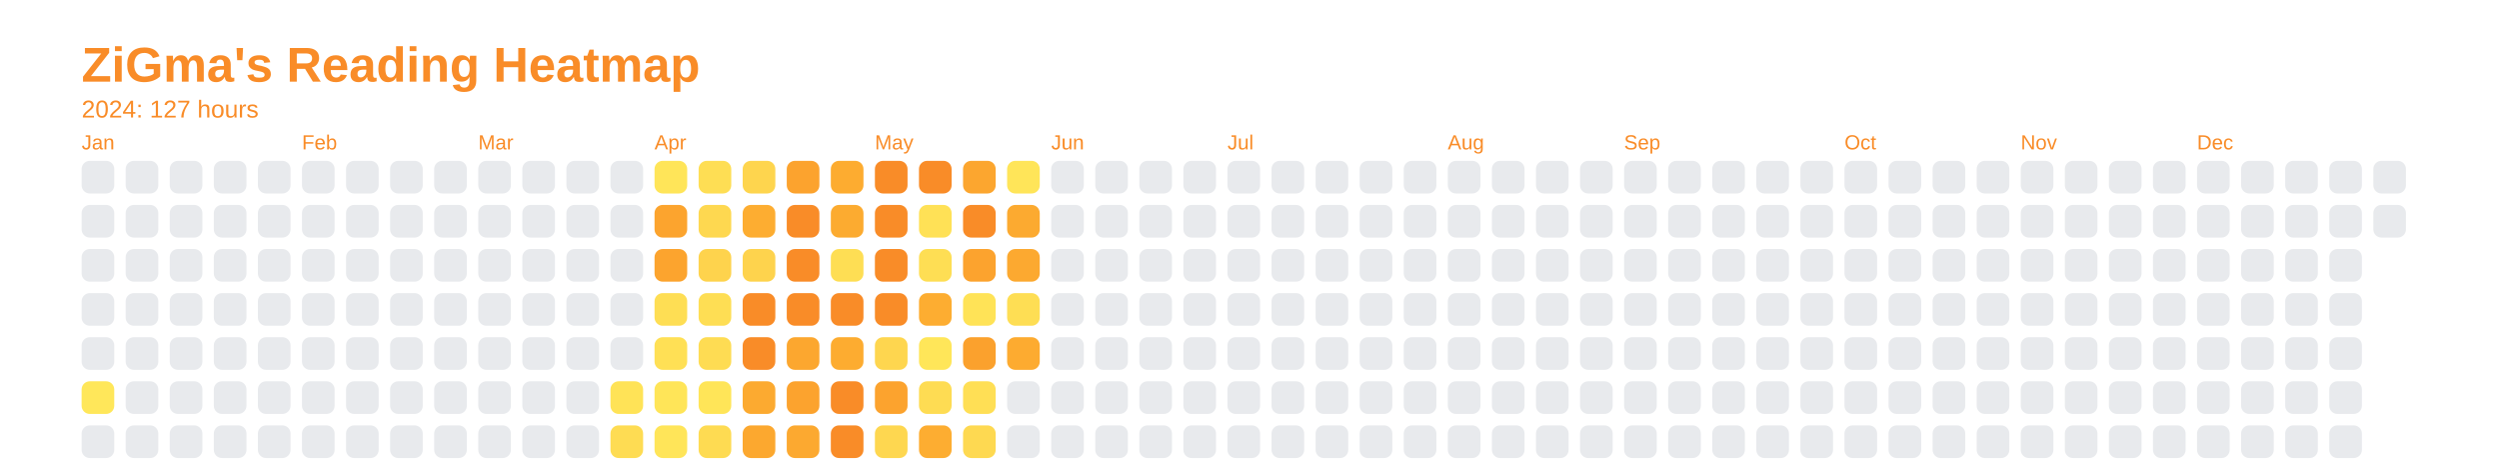
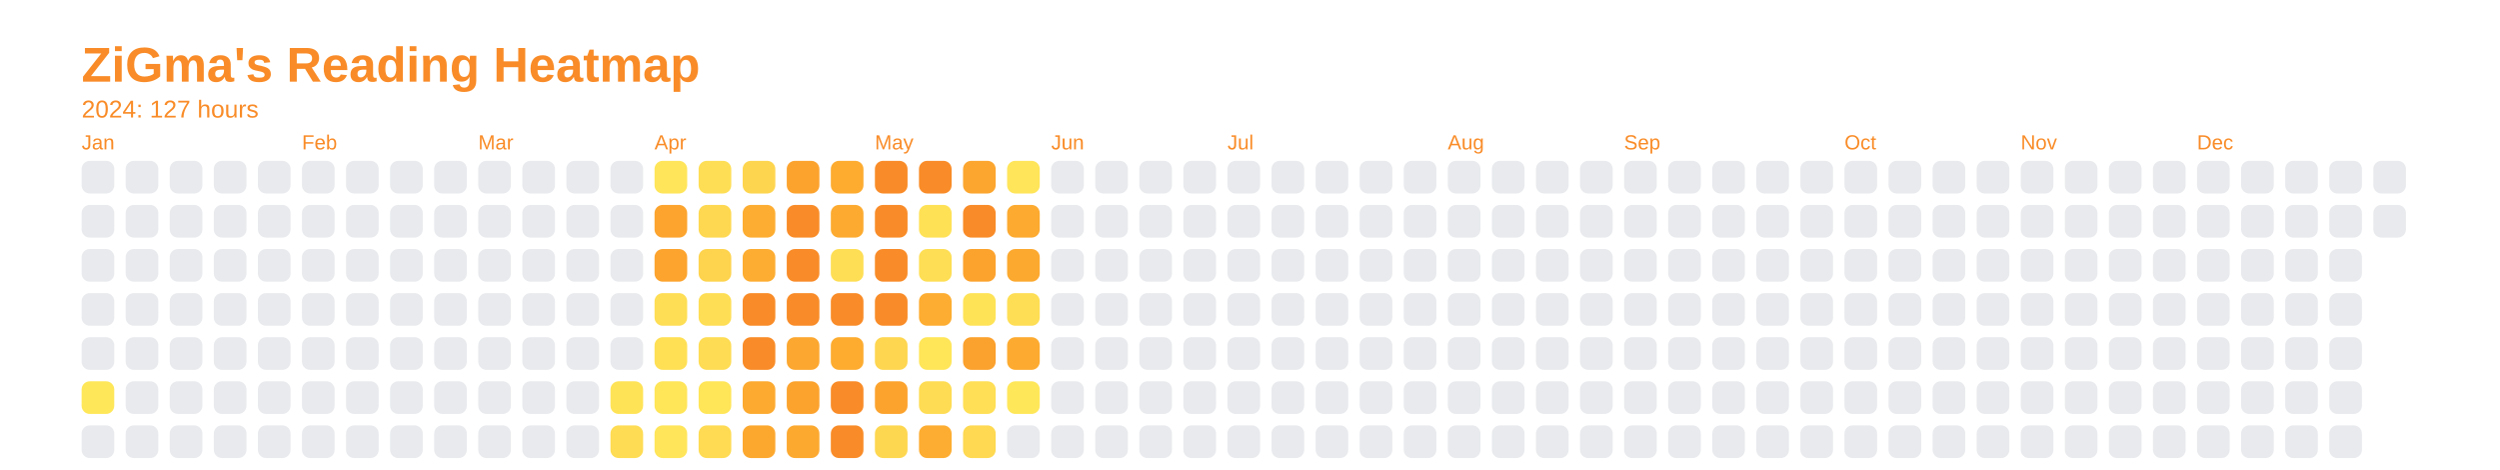
<svg xmlns="http://www.w3.org/2000/svg" baseProfile="full" height="57.5mm" version="1.1" viewBox="0,0,306.2,57.5" width="306.2mm">
  <defs />
  <rect fill="none" height="57.5" width="306.2" x="0" y="0" />
  <text fill="#f98c28" style="font-size:6px; font-family:Arial; font-weight:bold;" x="10" y="10">ZiGma's Reading Heatmap</text>
  <text fill="#f98c28" style="font-size:3px; font-family:Arial;" x="10" y="14.4">2024: 127 hours</text>
  <text fill="#f98c28" style="font-size:2.5px; font-family:Arial" x="10" y="18.3">Jan</text>
  <rect fill="#e8eaed" height="4" rx="1" ry="1" width="4" x="10" y="19.7" />
  <rect fill="#e8eaed" height="4" rx="1" ry="1" width="4" x="10" y="25.1" />
  <rect fill="#e8eaed" height="4" rx="1" ry="1" width="4" x="10" y="30.5" />
  <rect fill="#e8eaed" height="4" rx="1" ry="1" width="4" x="10" y="35.9" />
  <rect fill="#e8eaed" height="4" rx="1" ry="1" width="4" x="10" y="41.3" />
  <rect fill="#ffe75a" height="4" rx="1" ry="1" width="4" x="10" y="46.7" />
  <rect fill="#e8eaed" height="4" rx="1" ry="1" width="4" x="10" y="52.1" />
  <rect fill="#e8eaed" height="4" rx="1" ry="1" width="4" x="15.4" y="19.7" />
  <rect fill="#e8eaed" height="4" rx="1" ry="1" width="4" x="15.4" y="25.1" />
  <rect fill="#e8eaed" height="4" rx="1" ry="1" width="4" x="15.4" y="30.5" />
  <rect fill="#e8eaed" height="4" rx="1" ry="1" width="4" x="15.4" y="35.9" />
  <rect fill="#e8eaed" height="4" rx="1" ry="1" width="4" x="15.4" y="41.3" />
  <rect fill="#e8eaed" height="4" rx="1" ry="1" width="4" x="15.4" y="46.7" />
  <rect fill="#e8eaed" height="4" rx="1" ry="1" width="4" x="15.4" y="52.1" />
  <rect fill="#e8eaed" height="4" rx="1" ry="1" width="4" x="20.8" y="19.7" />
  <rect fill="#e8eaed" height="4" rx="1" ry="1" width="4" x="20.8" y="25.1" />
  <rect fill="#e8eaed" height="4" rx="1" ry="1" width="4" x="20.8" y="30.5" />
  <rect fill="#e8eaed" height="4" rx="1" ry="1" width="4" x="20.8" y="35.9" />
  <rect fill="#e8eaed" height="4" rx="1" ry="1" width="4" x="20.8" y="41.3" />
  <rect fill="#e8eaed" height="4" rx="1" ry="1" width="4" x="20.8" y="46.7" />
  <rect fill="#e8eaed" height="4" rx="1" ry="1" width="4" x="20.8" y="52.1" />
  <rect fill="#e8eaed" height="4" rx="1" ry="1" width="4" x="26.2" y="19.7" />
  <rect fill="#e8eaed" height="4" rx="1" ry="1" width="4" x="26.2" y="25.1" />
  <rect fill="#e8eaed" height="4" rx="1" ry="1" width="4" x="26.2" y="30.5" />
  <rect fill="#e8eaed" height="4" rx="1" ry="1" width="4" x="26.2" y="35.9" />
  <rect fill="#e8eaed" height="4" rx="1" ry="1" width="4" x="26.2" y="41.3" />
  <rect fill="#e8eaed" height="4" rx="1" ry="1" width="4" x="26.2" y="46.7" />
  <rect fill="#e8eaed" height="4" rx="1" ry="1" width="4" x="26.2" y="52.1" />
  <rect fill="#e8eaed" height="4" rx="1" ry="1" width="4" x="31.6" y="19.7" />
  <rect fill="#e8eaed" height="4" rx="1" ry="1" width="4" x="31.6" y="25.1" />
  <rect fill="#e8eaed" height="4" rx="1" ry="1" width="4" x="31.6" y="30.5" />
  <rect fill="#e8eaed" height="4" rx="1" ry="1" width="4" x="31.6" y="35.9" />
  <rect fill="#e8eaed" height="4" rx="1" ry="1" width="4" x="31.6" y="41.3" />
  <rect fill="#e8eaed" height="4" rx="1" ry="1" width="4" x="31.6" y="46.7" />
  <rect fill="#e8eaed" height="4" rx="1" ry="1" width="4" x="31.6" y="52.1" />
  <text fill="#f98c28" style="font-size:2.5px; font-family:Arial" x="37.0" y="18.3">Feb</text>
  <rect fill="#e8eaed" height="4" rx="1" ry="1" width="4" x="37.0" y="19.7" />
  <rect fill="#e8eaed" height="4" rx="1" ry="1" width="4" x="37.0" y="25.1" />
  <rect fill="#e8eaed" height="4" rx="1" ry="1" width="4" x="37.0" y="30.5" />
  <rect fill="#e8eaed" height="4" rx="1" ry="1" width="4" x="37.0" y="35.9" />
  <rect fill="#e8eaed" height="4" rx="1" ry="1" width="4" x="37.0" y="41.3" />
  <rect fill="#e8eaed" height="4" rx="1" ry="1" width="4" x="37.0" y="46.7" />
  <rect fill="#e8eaed" height="4" rx="1" ry="1" width="4" x="37.0" y="52.1" />
  <rect fill="#e8eaed" height="4" rx="1" ry="1" width="4" x="42.4" y="19.7" />
  <rect fill="#e8eaed" height="4" rx="1" ry="1" width="4" x="42.4" y="25.1" />
  <rect fill="#e8eaed" height="4" rx="1" ry="1" width="4" x="42.4" y="30.5" />
  <rect fill="#e8eaed" height="4" rx="1" ry="1" width="4" x="42.4" y="35.9" />
  <rect fill="#e8eaed" height="4" rx="1" ry="1" width="4" x="42.4" y="41.3" />
  <rect fill="#e8eaed" height="4" rx="1" ry="1" width="4" x="42.4" y="46.7" />
  <rect fill="#e8eaed" height="4" rx="1" ry="1" width="4" x="42.4" y="52.1" />
  <rect fill="#e8eaed" height="4" rx="1" ry="1" width="4" x="47.8" y="19.7" />
  <rect fill="#e8eaed" height="4" rx="1" ry="1" width="4" x="47.8" y="25.1" />
  <rect fill="#e8eaed" height="4" rx="1" ry="1" width="4" x="47.8" y="30.5" />
  <rect fill="#e8eaed" height="4" rx="1" ry="1" width="4" x="47.8" y="35.9" />
  <rect fill="#e8eaed" height="4" rx="1" ry="1" width="4" x="47.8" y="41.3" />
  <rect fill="#e8eaed" height="4" rx="1" ry="1" width="4" x="47.8" y="46.7" />
  <rect fill="#e8eaed" height="4" rx="1" ry="1" width="4" x="47.8" y="52.1" />
  <rect fill="#e8eaed" height="4" rx="1" ry="1" width="4" x="53.2" y="19.7" />
  <rect fill="#e8eaed" height="4" rx="1" ry="1" width="4" x="53.2" y="25.1" />
  <rect fill="#e8eaed" height="4" rx="1" ry="1" width="4" x="53.2" y="30.5" />
  <rect fill="#e8eaed" height="4" rx="1" ry="1" width="4" x="53.2" y="35.9" />
  <rect fill="#e8eaed" height="4" rx="1" ry="1" width="4" x="53.2" y="41.3" />
  <rect fill="#e8eaed" height="4" rx="1" ry="1" width="4" x="53.2" y="46.7" />
  <rect fill="#e8eaed" height="4" rx="1" ry="1" width="4" x="53.2" y="52.1" />
  <text fill="#f98c28" style="font-size:2.5px; font-family:Arial" x="58.6" y="18.3">Mar</text>
  <rect fill="#e8eaed" height="4" rx="1" ry="1" width="4" x="58.6" y="19.7" />
  <rect fill="#e8eaed" height="4" rx="1" ry="1" width="4" x="58.6" y="25.1" />
  <rect fill="#e8eaed" height="4" rx="1" ry="1" width="4" x="58.6" y="30.5" />
  <rect fill="#e8eaed" height="4" rx="1" ry="1" width="4" x="58.6" y="35.9" />
  <rect fill="#e8eaed" height="4" rx="1" ry="1" width="4" x="58.6" y="41.3" />
  <rect fill="#e8eaed" height="4" rx="1" ry="1" width="4" x="58.6" y="46.7" />
  <rect fill="#e8eaed" height="4" rx="1" ry="1" width="4" x="58.6" y="52.1" />
  <rect fill="#e8eaed" height="4" rx="1" ry="1" width="4" x="64" y="19.7" />
  <rect fill="#e8eaed" height="4" rx="1" ry="1" width="4" x="64" y="25.1" />
  <rect fill="#e8eaed" height="4" rx="1" ry="1" width="4" x="64" y="30.5" />
  <rect fill="#e8eaed" height="4" rx="1" ry="1" width="4" x="64" y="35.9" />
  <rect fill="#e8eaed" height="4" rx="1" ry="1" width="4" x="64" y="41.3" />
  <rect fill="#e8eaed" height="4" rx="1" ry="1" width="4" x="64" y="46.7" />
  <rect fill="#e8eaed" height="4" rx="1" ry="1" width="4" x="64" y="52.1" />
  <rect fill="#e8eaed" height="4" rx="1" ry="1" width="4" x="69.4" y="19.7" />
  <rect fill="#e8eaed" height="4" rx="1" ry="1" width="4" x="69.4" y="25.1" />
  <rect fill="#e8eaed" height="4" rx="1" ry="1" width="4" x="69.4" y="30.5" />
  <rect fill="#e8eaed" height="4" rx="1" ry="1" width="4" x="69.4" y="35.9" />
  <rect fill="#e8eaed" height="4" rx="1" ry="1" width="4" x="69.4" y="41.3" />
  <rect fill="#e8eaed" height="4" rx="1" ry="1" width="4" x="69.4" y="46.7" />
  <rect fill="#e8eaed" height="4" rx="1" ry="1" width="4" x="69.4" y="52.1" />
  <rect fill="#e8eaed" height="4" rx="1" ry="1" width="4" x="74.8" y="19.7" />
  <rect fill="#e8eaed" height="4" rx="1" ry="1" width="4" x="74.8" y="25.1" />
  <rect fill="#e8eaed" height="4" rx="1" ry="1" width="4" x="74.8" y="30.5" />
  <rect fill="#e8eaed" height="4" rx="1" ry="1" width="4" x="74.8" y="35.9" />
  <rect fill="#e8eaed" height="4" rx="1" ry="1" width="4" x="74.8" y="41.3" />
  <rect fill="#ffe357" height="4" rx="1" ry="1" width="4" x="74.8" y="46.7" />
  <rect fill="#fedc53" height="4" rx="1" ry="1" width="4" x="74.8" y="52.1" />
  <text fill="#f98c28" style="font-size:2.5px; font-family:Arial" x="80.2" y="18.3">Apr</text>
  <rect fill="#ffe559" height="4" rx="1" ry="1" width="4" x="80.2" y="19.7" />
  <rect fill="#fca42e" height="4" rx="1" ry="1" width="4" x="80.2" y="25.1" />
  <rect fill="#fca42e" height="4" rx="1" ry="1" width="4" x="80.2" y="30.5" />
  <rect fill="#fede54" height="4" rx="1" ry="1" width="4" x="80.2" y="35.9" />
  <rect fill="#ffe055" height="4" rx="1" ry="1" width="4" x="80.2" y="41.3" />
  <rect fill="#ffe558" height="4" rx="1" ry="1" width="4" x="80.2" y="46.7" />
  <rect fill="#ffe559" height="4" rx="1" ry="1" width="4" x="80.2" y="52.1" />
  <rect fill="#fede54" height="4" rx="1" ry="1" width="4" x="85.6" y="19.7" />
  <rect fill="#fed850" height="4" rx="1" ry="1" width="4" x="85.6" y="25.1" />
  <rect fill="#fed34d" height="4" rx="1" ry="1" width="4" x="85.6" y="30.5" />
  <rect fill="#fede54" height="4" rx="1" ry="1" width="4" x="85.6" y="35.9" />
  <rect fill="#fedc53" height="4" rx="1" ry="1" width="4" x="85.6" y="41.3" />
  <rect fill="#ffe558" height="4" rx="1" ry="1" width="4" x="85.6" y="46.7" />
  <rect fill="#fedb52" height="4" rx="1" ry="1" width="4" x="85.6" y="52.1" />
  <rect fill="#fed54e" height="4" rx="1" ry="1" width="4" x="91" y="19.7" />
  <rect fill="#fdad31" height="4" rx="1" ry="1" width="4" x="91" y="25.1" />
-   <rect fill="#fed34d" height="4" rx="1" ry="1" width="4" x="91" y="30.5" />
+   <rect fill="#fdad31" height="4" rx="1" ry="1" width="4" x="91" y="30.5" />
  <rect fill="#f98c28" height="4" rx="1" ry="1" width="4" x="91" y="35.9" />
  <rect fill="#f98c28" height="4" rx="1" ry="1" width="4" x="91" y="41.3" />
  <rect fill="#fcaa30" height="4" rx="1" ry="1" width="4" x="91" y="46.7" />
  <rect fill="#fca82f" height="4" rx="1" ry="1" width="4" x="91" y="52.1" />
  <rect fill="#fca32e" height="4" rx="1" ry="1" width="4" x="96.4" y="19.7" />
  <rect fill="#f98c28" height="4" rx="1" ry="1" width="4" x="96.4" y="25.1" />
  <rect fill="#f98c28" height="4" rx="1" ry="1" width="4" x="96.4" y="30.5" />
  <rect fill="#f98c28" height="4" rx="1" ry="1" width="4" x="96.4" y="35.9" />
  <rect fill="#fca72f" height="4" rx="1" ry="1" width="4" x="96.4" y="41.3" />
  <rect fill="#fca32e" height="4" rx="1" ry="1" width="4" x="96.4" y="46.7" />
  <rect fill="#fca930" height="4" rx="1" ry="1" width="4" x="96.4" y="52.1" />
  <rect fill="#fdac30" height="4" rx="1" ry="1" width="4" x="101.8" y="19.7" />
  <rect fill="#fcab30" height="4" rx="1" ry="1" width="4" x="101.8" y="25.1" />
  <rect fill="#fede54" height="4" rx="1" ry="1" width="4" x="101.8" y="30.5" />
  <rect fill="#f98c28" height="4" rx="1" ry="1" width="4" x="101.8" y="35.9" />
  <rect fill="#fdac30" height="4" rx="1" ry="1" width="4" x="101.8" y="41.3" />
  <rect fill="#f98c28" height="4" rx="1" ry="1" width="4" x="101.8" y="46.7" />
  <rect fill="#f98c28" height="4" rx="1" ry="1" width="4" x="101.8" y="52.1" />
  <text fill="#f98c28" style="font-size:2.5px; font-family:Arial" x="107.2" y="18.3">May</text>
  <rect fill="#f98c28" height="4" rx="1" ry="1" width="4" x="107.2" y="19.7" />
  <rect fill="#f98c28" height="4" rx="1" ry="1" width="4" x="107.2" y="25.1" />
  <rect fill="#f98c28" height="4" rx="1" ry="1" width="4" x="107.2" y="30.5" />
  <rect fill="#f98c28" height="4" rx="1" ry="1" width="4" x="107.2" y="35.9" />
  <rect fill="#fed64f" height="4" rx="1" ry="1" width="4" x="107.2" y="41.3" />
  <rect fill="#fca32e" height="4" rx="1" ry="1" width="4" x="107.2" y="46.7" />
  <rect fill="#fed750" height="4" rx="1" ry="1" width="4" x="107.2" y="52.1" />
  <rect fill="#f98c28" height="4" rx="1" ry="1" width="4" x="112.6" y="19.7" />
  <rect fill="#ffe156" height="4" rx="1" ry="1" width="4" x="112.6" y="25.1" />
  <rect fill="#fede54" height="4" rx="1" ry="1" width="4" x="112.6" y="30.5" />
  <rect fill="#fdad31" height="4" rx="1" ry="1" width="4" x="112.6" y="35.9" />
  <rect fill="#ffe659" height="4" rx="1" ry="1" width="4" x="112.6" y="41.3" />
  <rect fill="#fedc53" height="4" rx="1" ry="1" width="4" x="112.6" y="46.7" />
  <rect fill="#fdad31" height="4" rx="1" ry="1" width="4" x="112.6" y="52.1" />
  <rect fill="#fca62f" height="4" rx="1" ry="1" width="4" x="118" y="19.7" />
  <rect fill="#f98c28" height="4" rx="1" ry="1" width="4" x="118" y="25.1" />
  <rect fill="#fca32e" height="4" rx="1" ry="1" width="4" x="118" y="30.5" />
  <rect fill="#ffe357" height="4" rx="1" ry="1" width="4" x="118" y="35.9" />
  <rect fill="#fba12d" height="4" rx="1" ry="1" width="4" x="118" y="41.3" />
  <rect fill="#ffdf55" height="4" rx="1" ry="1" width="4" x="118" y="46.7" />
  <rect fill="#fed951" height="4" rx="1" ry="1" width="4" x="118" y="52.1" />
  <rect fill="#ffe559" height="4" rx="1" ry="1" width="4" x="123.4" y="19.7" />
  <rect fill="#fcaa30" height="4" rx="1" ry="1" width="4" x="123.4" y="25.1" />
  <rect fill="#fca930" height="4" rx="1" ry="1" width="4" x="123.4" y="30.5" />
  <rect fill="#fede54" height="4" rx="1" ry="1" width="4" x="123.4" y="35.9" />
  <rect fill="#fdab30" height="4" rx="1" ry="1" width="4" x="123.4" y="41.3" />
-   <rect fill="#e8eaed" height="4" rx="1" ry="1" width="4" x="123.4" y="46.7" />
+   <rect fill="#ffe75a" height="4" rx="1" ry="1" width="4" x="123.4" y="46.7" />
  <rect fill="#e8eaed" height="4" rx="1" ry="1" width="4" x="123.4" y="52.1" />
  <text fill="#f98c28" style="font-size:2.5px; font-family:Arial" x="128.8" y="18.3">Jun</text>
  <rect fill="#e8eaed" height="4" rx="1" ry="1" width="4" x="128.8" y="19.7" />
  <rect fill="#e8eaed" height="4" rx="1" ry="1" width="4" x="128.8" y="25.1" />
  <rect fill="#e8eaed" height="4" rx="1" ry="1" width="4" x="128.8" y="30.5" />
  <rect fill="#e8eaed" height="4" rx="1" ry="1" width="4" x="128.8" y="35.9" />
  <rect fill="#e8eaed" height="4" rx="1" ry="1" width="4" x="128.8" y="41.3" />
  <rect fill="#e8eaed" height="4" rx="1" ry="1" width="4" x="128.8" y="46.7" />
  <rect fill="#e8eaed" height="4" rx="1" ry="1" width="4" x="128.8" y="52.1" />
  <rect fill="#e8eaed" height="4" rx="1" ry="1" width="4" x="134.2" y="19.7" />
  <rect fill="#e8eaed" height="4" rx="1" ry="1" width="4" x="134.2" y="25.1" />
  <rect fill="#e8eaed" height="4" rx="1" ry="1" width="4" x="134.2" y="30.5" />
  <rect fill="#e8eaed" height="4" rx="1" ry="1" width="4" x="134.2" y="35.9" />
  <rect fill="#e8eaed" height="4" rx="1" ry="1" width="4" x="134.2" y="41.3" />
  <rect fill="#e8eaed" height="4" rx="1" ry="1" width="4" x="134.2" y="46.7" />
  <rect fill="#e8eaed" height="4" rx="1" ry="1" width="4" x="134.2" y="52.1" />
  <rect fill="#e8eaed" height="4" rx="1" ry="1" width="4" x="139.6" y="19.7" />
  <rect fill="#e8eaed" height="4" rx="1" ry="1" width="4" x="139.6" y="25.1" />
  <rect fill="#e8eaed" height="4" rx="1" ry="1" width="4" x="139.6" y="30.5" />
  <rect fill="#e8eaed" height="4" rx="1" ry="1" width="4" x="139.6" y="35.9" />
  <rect fill="#e8eaed" height="4" rx="1" ry="1" width="4" x="139.6" y="41.3" />
  <rect fill="#e8eaed" height="4" rx="1" ry="1" width="4" x="139.6" y="46.7" />
  <rect fill="#e8eaed" height="4" rx="1" ry="1" width="4" x="139.6" y="52.1" />
  <rect fill="#e8eaed" height="4" rx="1" ry="1" width="4" x="145" y="19.7" />
  <rect fill="#e8eaed" height="4" rx="1" ry="1" width="4" x="145" y="25.1" />
  <rect fill="#e8eaed" height="4" rx="1" ry="1" width="4" x="145" y="30.5" />
  <rect fill="#e8eaed" height="4" rx="1" ry="1" width="4" x="145" y="35.9" />
  <rect fill="#e8eaed" height="4" rx="1" ry="1" width="4" x="145" y="41.3" />
  <rect fill="#e8eaed" height="4" rx="1" ry="1" width="4" x="145" y="46.7" />
  <rect fill="#e8eaed" height="4" rx="1" ry="1" width="4" x="145" y="52.1" />
  <text fill="#f98c28" style="font-size:2.5px; font-family:Arial" x="150.4" y="18.3">Jul</text>
  <rect fill="#e8eaed" height="4" rx="1" ry="1" width="4" x="150.4" y="19.7" />
  <rect fill="#e8eaed" height="4" rx="1" ry="1" width="4" x="150.4" y="25.1" />
  <rect fill="#e8eaed" height="4" rx="1" ry="1" width="4" x="150.4" y="30.5" />
  <rect fill="#e8eaed" height="4" rx="1" ry="1" width="4" x="150.4" y="35.9" />
  <rect fill="#e8eaed" height="4" rx="1" ry="1" width="4" x="150.4" y="41.3" />
  <rect fill="#e8eaed" height="4" rx="1" ry="1" width="4" x="150.4" y="46.7" />
  <rect fill="#e8eaed" height="4" rx="1" ry="1" width="4" x="150.4" y="52.1" />
  <rect fill="#e8eaed" height="4" rx="1" ry="1" width="4" x="155.8" y="19.7" />
  <rect fill="#e8eaed" height="4" rx="1" ry="1" width="4" x="155.8" y="25.1" />
  <rect fill="#e8eaed" height="4" rx="1" ry="1" width="4" x="155.8" y="30.5" />
  <rect fill="#e8eaed" height="4" rx="1" ry="1" width="4" x="155.8" y="35.9" />
  <rect fill="#e8eaed" height="4" rx="1" ry="1" width="4" x="155.8" y="41.3" />
  <rect fill="#e8eaed" height="4" rx="1" ry="1" width="4" x="155.8" y="46.7" />
  <rect fill="#e8eaed" height="4" rx="1" ry="1" width="4" x="155.8" y="52.1" />
  <rect fill="#e8eaed" height="4" rx="1" ry="1" width="4" x="161.2" y="19.7" />
  <rect fill="#e8eaed" height="4" rx="1" ry="1" width="4" x="161.2" y="25.1" />
  <rect fill="#e8eaed" height="4" rx="1" ry="1" width="4" x="161.2" y="30.5" />
  <rect fill="#e8eaed" height="4" rx="1" ry="1" width="4" x="161.2" y="35.9" />
  <rect fill="#e8eaed" height="4" rx="1" ry="1" width="4" x="161.2" y="41.3" />
  <rect fill="#e8eaed" height="4" rx="1" ry="1" width="4" x="161.2" y="46.7" />
  <rect fill="#e8eaed" height="4" rx="1" ry="1" width="4" x="161.2" y="52.1" />
  <rect fill="#e8eaed" height="4" rx="1" ry="1" width="4" x="166.6" y="19.7" />
  <rect fill="#e8eaed" height="4" rx="1" ry="1" width="4" x="166.6" y="25.1" />
  <rect fill="#e8eaed" height="4" rx="1" ry="1" width="4" x="166.6" y="30.5" />
  <rect fill="#e8eaed" height="4" rx="1" ry="1" width="4" x="166.6" y="35.9" />
  <rect fill="#e8eaed" height="4" rx="1" ry="1" width="4" x="166.6" y="41.3" />
  <rect fill="#e8eaed" height="4" rx="1" ry="1" width="4" x="166.6" y="46.7" />
  <rect fill="#e8eaed" height="4" rx="1" ry="1" width="4" x="166.6" y="52.1" />
  <rect fill="#e8eaed" height="4" rx="1" ry="1" width="4" x="172" y="19.7" />
  <rect fill="#e8eaed" height="4" rx="1" ry="1" width="4" x="172" y="25.1" />
  <rect fill="#e8eaed" height="4" rx="1" ry="1" width="4" x="172" y="30.5" />
  <rect fill="#e8eaed" height="4" rx="1" ry="1" width="4" x="172" y="35.9" />
  <rect fill="#e8eaed" height="4" rx="1" ry="1" width="4" x="172" y="41.3" />
  <rect fill="#e8eaed" height="4" rx="1" ry="1" width="4" x="172" y="46.7" />
  <rect fill="#e8eaed" height="4" rx="1" ry="1" width="4" x="172" y="52.1" />
  <text fill="#f98c28" style="font-size:2.5px; font-family:Arial" x="177.4" y="18.3">Aug</text>
  <rect fill="#e8eaed" height="4" rx="1" ry="1" width="4" x="177.4" y="19.7" />
  <rect fill="#e8eaed" height="4" rx="1" ry="1" width="4" x="177.4" y="25.1" />
  <rect fill="#e8eaed" height="4" rx="1" ry="1" width="4" x="177.4" y="30.5" />
  <rect fill="#e8eaed" height="4" rx="1" ry="1" width="4" x="177.4" y="35.9" />
  <rect fill="#e8eaed" height="4" rx="1" ry="1" width="4" x="177.4" y="41.3" />
  <rect fill="#e8eaed" height="4" rx="1" ry="1" width="4" x="177.4" y="46.7" />
  <rect fill="#e8eaed" height="4" rx="1" ry="1" width="4" x="177.4" y="52.1" />
  <rect fill="#e8eaed" height="4" rx="1" ry="1" width="4" x="182.8" y="19.7" />
  <rect fill="#e8eaed" height="4" rx="1" ry="1" width="4" x="182.8" y="25.1" />
  <rect fill="#e8eaed" height="4" rx="1" ry="1" width="4" x="182.8" y="30.5" />
  <rect fill="#e8eaed" height="4" rx="1" ry="1" width="4" x="182.8" y="35.9" />
  <rect fill="#e8eaed" height="4" rx="1" ry="1" width="4" x="182.8" y="41.3" />
  <rect fill="#e8eaed" height="4" rx="1" ry="1" width="4" x="182.8" y="46.7" />
  <rect fill="#e8eaed" height="4" rx="1" ry="1" width="4" x="182.8" y="52.1" />
  <rect fill="#e8eaed" height="4" rx="1" ry="1" width="4" x="188.2" y="19.7" />
  <rect fill="#e8eaed" height="4" rx="1" ry="1" width="4" x="188.2" y="25.1" />
  <rect fill="#e8eaed" height="4" rx="1" ry="1" width="4" x="188.2" y="30.5" />
  <rect fill="#e8eaed" height="4" rx="1" ry="1" width="4" x="188.2" y="35.9" />
  <rect fill="#e8eaed" height="4" rx="1" ry="1" width="4" x="188.2" y="41.3" />
  <rect fill="#e8eaed" height="4" rx="1" ry="1" width="4" x="188.2" y="46.7" />
  <rect fill="#e8eaed" height="4" rx="1" ry="1" width="4" x="188.2" y="52.1" />
  <rect fill="#e8eaed" height="4" rx="1" ry="1" width="4" x="193.6" y="19.7" />
  <rect fill="#e8eaed" height="4" rx="1" ry="1" width="4" x="193.6" y="25.1" />
  <rect fill="#e8eaed" height="4" rx="1" ry="1" width="4" x="193.6" y="30.5" />
  <rect fill="#e8eaed" height="4" rx="1" ry="1" width="4" x="193.6" y="35.9" />
  <rect fill="#e8eaed" height="4" rx="1" ry="1" width="4" x="193.6" y="41.3" />
  <rect fill="#e8eaed" height="4" rx="1" ry="1" width="4" x="193.6" y="46.7" />
  <rect fill="#e8eaed" height="4" rx="1" ry="1" width="4" x="193.6" y="52.1" />
  <text fill="#f98c28" style="font-size:2.5px; font-family:Arial" x="199" y="18.3">Sep</text>
  <rect fill="#e8eaed" height="4" rx="1" ry="1" width="4" x="199" y="19.7" />
  <rect fill="#e8eaed" height="4" rx="1" ry="1" width="4" x="199" y="25.1" />
  <rect fill="#e8eaed" height="4" rx="1" ry="1" width="4" x="199" y="30.5" />
  <rect fill="#e8eaed" height="4" rx="1" ry="1" width="4" x="199" y="35.9" />
  <rect fill="#e8eaed" height="4" rx="1" ry="1" width="4" x="199" y="41.3" />
  <rect fill="#e8eaed" height="4" rx="1" ry="1" width="4" x="199" y="46.7" />
  <rect fill="#e8eaed" height="4" rx="1" ry="1" width="4" x="199" y="52.1" />
  <rect fill="#e8eaed" height="4" rx="1" ry="1" width="4" x="204.4" y="19.7" />
  <rect fill="#e8eaed" height="4" rx="1" ry="1" width="4" x="204.4" y="25.1" />
  <rect fill="#e8eaed" height="4" rx="1" ry="1" width="4" x="204.4" y="30.5" />
  <rect fill="#e8eaed" height="4" rx="1" ry="1" width="4" x="204.4" y="35.9" />
  <rect fill="#e8eaed" height="4" rx="1" ry="1" width="4" x="204.4" y="41.3" />
  <rect fill="#e8eaed" height="4" rx="1" ry="1" width="4" x="204.4" y="46.7" />
  <rect fill="#e8eaed" height="4" rx="1" ry="1" width="4" x="204.4" y="52.1" />
  <rect fill="#e8eaed" height="4" rx="1" ry="1" width="4" x="209.8" y="19.7" />
  <rect fill="#e8eaed" height="4" rx="1" ry="1" width="4" x="209.8" y="25.1" />
  <rect fill="#e8eaed" height="4" rx="1" ry="1" width="4" x="209.8" y="30.5" />
  <rect fill="#e8eaed" height="4" rx="1" ry="1" width="4" x="209.8" y="35.9" />
  <rect fill="#e8eaed" height="4" rx="1" ry="1" width="4" x="209.8" y="41.3" />
  <rect fill="#e8eaed" height="4" rx="1" ry="1" width="4" x="209.8" y="46.7" />
  <rect fill="#e8eaed" height="4" rx="1" ry="1" width="4" x="209.8" y="52.1" />
  <rect fill="#e8eaed" height="4" rx="1" ry="1" width="4" x="215.2" y="19.7" />
  <rect fill="#e8eaed" height="4" rx="1" ry="1" width="4" x="215.2" y="25.1" />
  <rect fill="#e8eaed" height="4" rx="1" ry="1" width="4" x="215.2" y="30.5" />
  <rect fill="#e8eaed" height="4" rx="1" ry="1" width="4" x="215.2" y="35.9" />
  <rect fill="#e8eaed" height="4" rx="1" ry="1" width="4" x="215.2" y="41.3" />
  <rect fill="#e8eaed" height="4" rx="1" ry="1" width="4" x="215.2" y="46.7" />
  <rect fill="#e8eaed" height="4" rx="1" ry="1" width="4" x="215.2" y="52.1" />
  <rect fill="#e8eaed" height="4" rx="1" ry="1" width="4" x="220.6" y="19.7" />
  <rect fill="#e8eaed" height="4" rx="1" ry="1" width="4" x="220.6" y="25.1" />
  <rect fill="#e8eaed" height="4" rx="1" ry="1" width="4" x="220.6" y="30.5" />
  <rect fill="#e8eaed" height="4" rx="1" ry="1" width="4" x="220.6" y="35.9" />
  <rect fill="#e8eaed" height="4" rx="1" ry="1" width="4" x="220.6" y="41.3" />
  <rect fill="#e8eaed" height="4" rx="1" ry="1" width="4" x="220.6" y="46.7" />
  <rect fill="#e8eaed" height="4" rx="1" ry="1" width="4" x="220.6" y="52.1" />
  <text fill="#f98c28" style="font-size:2.5px; font-family:Arial" x="226" y="18.3">Oct</text>
  <rect fill="#e8eaed" height="4" rx="1" ry="1" width="4" x="226" y="19.7" />
  <rect fill="#e8eaed" height="4" rx="1" ry="1" width="4" x="226" y="25.1" />
  <rect fill="#e8eaed" height="4" rx="1" ry="1" width="4" x="226" y="30.5" />
  <rect fill="#e8eaed" height="4" rx="1" ry="1" width="4" x="226" y="35.9" />
  <rect fill="#e8eaed" height="4" rx="1" ry="1" width="4" x="226" y="41.3" />
  <rect fill="#e8eaed" height="4" rx="1" ry="1" width="4" x="226" y="46.7" />
  <rect fill="#e8eaed" height="4" rx="1" ry="1" width="4" x="226" y="52.1" />
  <rect fill="#e8eaed" height="4" rx="1" ry="1" width="4" x="231.4" y="19.7" />
  <rect fill="#e8eaed" height="4" rx="1" ry="1" width="4" x="231.4" y="25.1" />
  <rect fill="#e8eaed" height="4" rx="1" ry="1" width="4" x="231.4" y="30.5" />
  <rect fill="#e8eaed" height="4" rx="1" ry="1" width="4" x="231.4" y="35.9" />
  <rect fill="#e8eaed" height="4" rx="1" ry="1" width="4" x="231.4" y="41.3" />
  <rect fill="#e8eaed" height="4" rx="1" ry="1" width="4" x="231.4" y="46.7" />
  <rect fill="#e8eaed" height="4" rx="1" ry="1" width="4" x="231.4" y="52.1" />
  <rect fill="#e8eaed" height="4" rx="1" ry="1" width="4" x="236.8" y="19.7" />
  <rect fill="#e8eaed" height="4" rx="1" ry="1" width="4" x="236.8" y="25.1" />
  <rect fill="#e8eaed" height="4" rx="1" ry="1" width="4" x="236.8" y="30.5" />
  <rect fill="#e8eaed" height="4" rx="1" ry="1" width="4" x="236.8" y="35.9" />
  <rect fill="#e8eaed" height="4" rx="1" ry="1" width="4" x="236.8" y="41.3" />
  <rect fill="#e8eaed" height="4" rx="1" ry="1" width="4" x="236.8" y="46.7" />
  <rect fill="#e8eaed" height="4" rx="1" ry="1" width="4" x="236.8" y="52.1" />
  <rect fill="#e8eaed" height="4" rx="1" ry="1" width="4" x="242.2" y="19.7" />
  <rect fill="#e8eaed" height="4" rx="1" ry="1" width="4" x="242.2" y="25.1" />
  <rect fill="#e8eaed" height="4" rx="1" ry="1" width="4" x="242.2" y="30.5" />
  <rect fill="#e8eaed" height="4" rx="1" ry="1" width="4" x="242.2" y="35.9" />
  <rect fill="#e8eaed" height="4" rx="1" ry="1" width="4" x="242.2" y="41.3" />
  <rect fill="#e8eaed" height="4" rx="1" ry="1" width="4" x="242.2" y="46.7" />
  <rect fill="#e8eaed" height="4" rx="1" ry="1" width="4" x="242.2" y="52.1" />
  <text fill="#f98c28" style="font-size:2.5px; font-family:Arial" x="247.6" y="18.3">Nov</text>
  <rect fill="#e8eaed" height="4" rx="1" ry="1" width="4" x="247.6" y="19.7" />
  <rect fill="#e8eaed" height="4" rx="1" ry="1" width="4" x="247.6" y="25.1" />
  <rect fill="#e8eaed" height="4" rx="1" ry="1" width="4" x="247.6" y="30.5" />
  <rect fill="#e8eaed" height="4" rx="1" ry="1" width="4" x="247.6" y="35.9" />
  <rect fill="#e8eaed" height="4" rx="1" ry="1" width="4" x="247.6" y="41.3" />
  <rect fill="#e8eaed" height="4" rx="1" ry="1" width="4" x="247.6" y="46.7" />
  <rect fill="#e8eaed" height="4" rx="1" ry="1" width="4" x="247.6" y="52.1" />
  <rect fill="#e8eaed" height="4" rx="1" ry="1" width="4" x="253" y="19.7" />
  <rect fill="#e8eaed" height="4" rx="1" ry="1" width="4" x="253" y="25.1" />
  <rect fill="#e8eaed" height="4" rx="1" ry="1" width="4" x="253" y="30.5" />
  <rect fill="#e8eaed" height="4" rx="1" ry="1" width="4" x="253" y="35.9" />
  <rect fill="#e8eaed" height="4" rx="1" ry="1" width="4" x="253" y="41.3" />
  <rect fill="#e8eaed" height="4" rx="1" ry="1" width="4" x="253" y="46.7" />
  <rect fill="#e8eaed" height="4" rx="1" ry="1" width="4" x="253" y="52.1" />
  <rect fill="#e8eaed" height="4" rx="1" ry="1" width="4" x="258.4" y="19.7" />
  <rect fill="#e8eaed" height="4" rx="1" ry="1" width="4" x="258.4" y="25.1" />
  <rect fill="#e8eaed" height="4" rx="1" ry="1" width="4" x="258.4" y="30.5" />
  <rect fill="#e8eaed" height="4" rx="1" ry="1" width="4" x="258.4" y="35.9" />
  <rect fill="#e8eaed" height="4" rx="1" ry="1" width="4" x="258.4" y="41.3" />
  <rect fill="#e8eaed" height="4" rx="1" ry="1" width="4" x="258.4" y="46.7" />
  <rect fill="#e8eaed" height="4" rx="1" ry="1" width="4" x="258.4" y="52.1" />
  <rect fill="#e8eaed" height="4" rx="1" ry="1" width="4" x="263.8" y="19.7" />
  <rect fill="#e8eaed" height="4" rx="1" ry="1" width="4" x="263.8" y="25.1" />
  <rect fill="#e8eaed" height="4" rx="1" ry="1" width="4" x="263.8" y="30.5" />
  <rect fill="#e8eaed" height="4" rx="1" ry="1" width="4" x="263.8" y="35.9" />
  <rect fill="#e8eaed" height="4" rx="1" ry="1" width="4" x="263.8" y="41.3" />
  <rect fill="#e8eaed" height="4" rx="1" ry="1" width="4" x="263.8" y="46.7" />
  <rect fill="#e8eaed" height="4" rx="1" ry="1" width="4" x="263.8" y="52.1" />
  <text fill="#f98c28" style="font-size:2.5px; font-family:Arial" x="269.2" y="18.3">Dec</text>
  <rect fill="#e8eaed" height="4" rx="1" ry="1" width="4" x="269.2" y="19.7" />
  <rect fill="#e8eaed" height="4" rx="1" ry="1" width="4" x="269.2" y="25.1" />
  <rect fill="#e8eaed" height="4" rx="1" ry="1" width="4" x="269.2" y="30.5" />
  <rect fill="#e8eaed" height="4" rx="1" ry="1" width="4" x="269.2" y="35.9" />
  <rect fill="#e8eaed" height="4" rx="1" ry="1" width="4" x="269.2" y="41.3" />
  <rect fill="#e8eaed" height="4" rx="1" ry="1" width="4" x="269.2" y="46.7" />
  <rect fill="#e8eaed" height="4" rx="1" ry="1" width="4" x="269.2" y="52.1" />
  <rect fill="#e8eaed" height="4" rx="1" ry="1" width="4" x="274.6" y="19.7" />
  <rect fill="#e8eaed" height="4" rx="1" ry="1" width="4" x="274.6" y="25.1" />
  <rect fill="#e8eaed" height="4" rx="1" ry="1" width="4" x="274.6" y="30.5" />
  <rect fill="#e8eaed" height="4" rx="1" ry="1" width="4" x="274.6" y="35.9" />
  <rect fill="#e8eaed" height="4" rx="1" ry="1" width="4" x="274.6" y="41.3" />
  <rect fill="#e8eaed" height="4" rx="1" ry="1" width="4" x="274.6" y="46.7" />
  <rect fill="#e8eaed" height="4" rx="1" ry="1" width="4" x="274.6" y="52.1" />
  <rect fill="#e8eaed" height="4" rx="1" ry="1" width="4" x="280" y="19.7" />
  <rect fill="#e8eaed" height="4" rx="1" ry="1" width="4" x="280" y="25.1" />
  <rect fill="#e8eaed" height="4" rx="1" ry="1" width="4" x="280" y="30.5" />
  <rect fill="#e8eaed" height="4" rx="1" ry="1" width="4" x="280" y="35.9" />
  <rect fill="#e8eaed" height="4" rx="1" ry="1" width="4" x="280" y="41.3" />
  <rect fill="#e8eaed" height="4" rx="1" ry="1" width="4" x="280" y="46.7" />
  <rect fill="#e8eaed" height="4" rx="1" ry="1" width="4" x="280" y="52.1" />
  <rect fill="#e8eaed" height="4" rx="1" ry="1" width="4" x="285.4" y="19.7" />
  <rect fill="#e8eaed" height="4" rx="1" ry="1" width="4" x="285.4" y="25.1" />
  <rect fill="#e8eaed" height="4" rx="1" ry="1" width="4" x="285.4" y="30.5" />
  <rect fill="#e8eaed" height="4" rx="1" ry="1" width="4" x="285.4" y="35.9" />
  <rect fill="#e8eaed" height="4" rx="1" ry="1" width="4" x="285.4" y="41.3" />
  <rect fill="#e8eaed" height="4" rx="1" ry="1" width="4" x="285.4" y="46.7" />
  <rect fill="#e8eaed" height="4" rx="1" ry="1" width="4" x="285.4" y="52.1" />
  <rect fill="#e8eaed" height="4" rx="1" ry="1" width="4" x="290.8" y="19.7" />
  <rect fill="#e8eaed" height="4" rx="1" ry="1" width="4" x="290.8" y="25.1" />
</svg>
